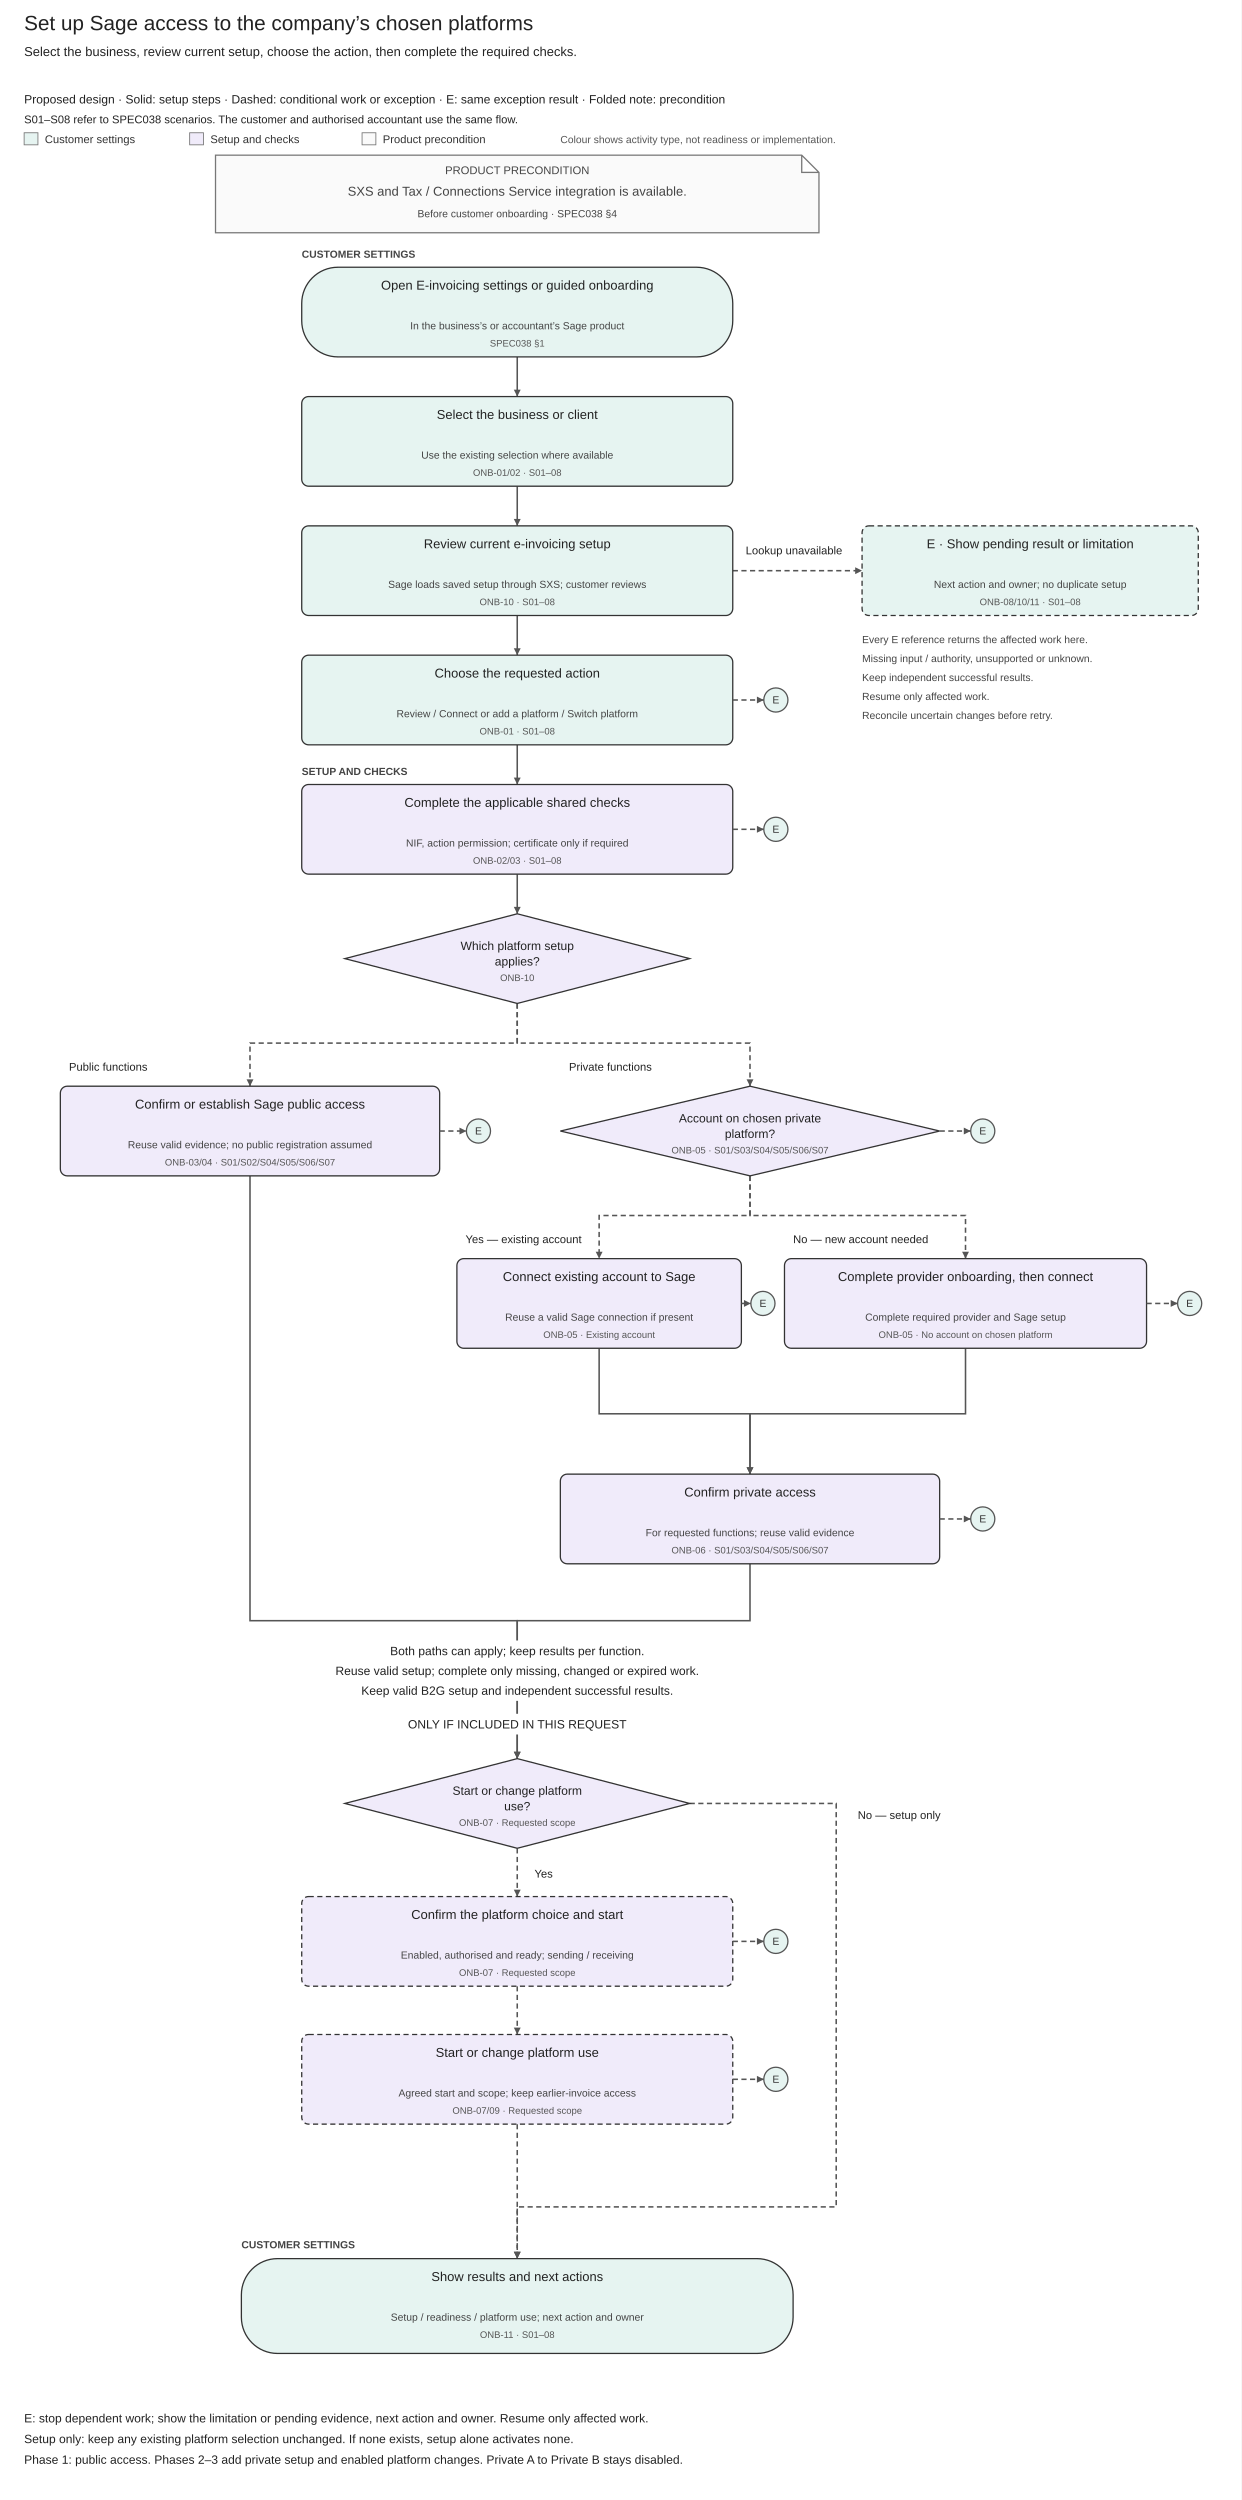
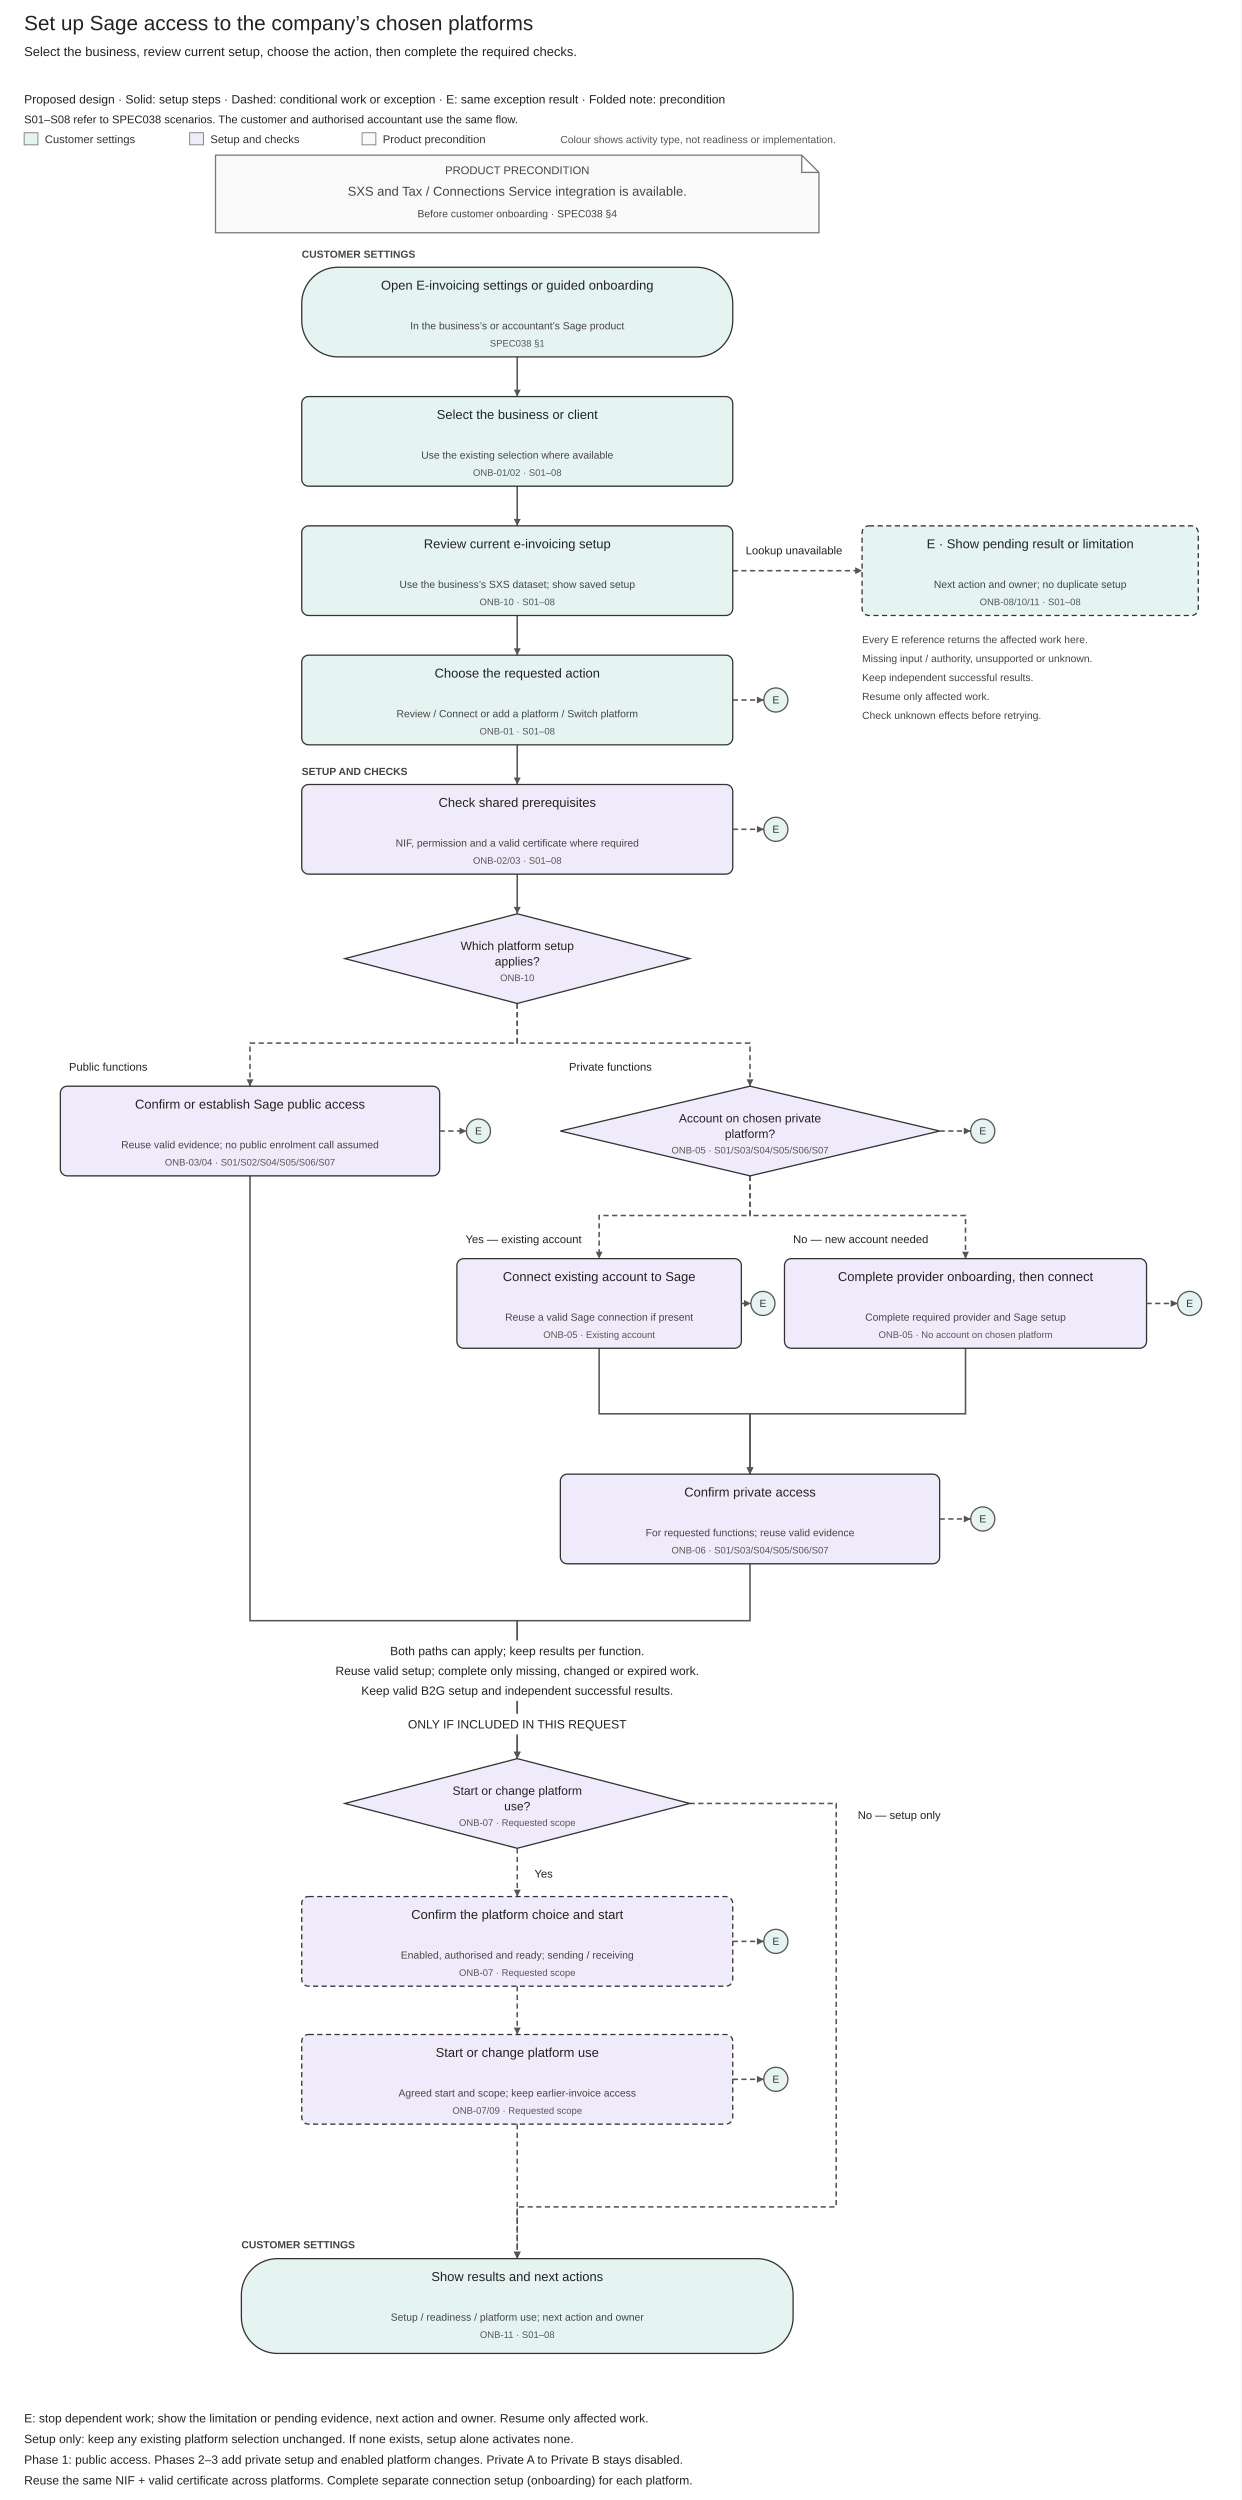
<svg xmlns="http://www.w3.org/2000/svg" width="1440" height="2900" viewBox="0 0 1440 2900" role="img" aria-label="Set up Sage access to the company’s chosen platforms">
  <rect width="1440" height="2900" fill="white" />
  <text x="28" y="35" font-family="Arial, sans-serif" font-size="24" text-anchor="start" fill="#222222">Set up Sage access to the company’s chosen platforms</text>
  <text x="28" y="65" font-family="Arial, sans-serif" font-size="15" text-anchor="start" fill="#222222">Select the business, review current setup, choose the action, then complete the required checks.</text>
  <text x="28" y="120" font-family="Arial, sans-serif" font-size="14" text-anchor="start" fill="#222222">Proposed design · Solid: setup steps · Dashed: conditional work or exception · E: same exception result · Folded note: precondition</text>
  <text x="28" y="143" font-family="Arial, sans-serif" font-size="13" text-anchor="start" fill="#222222">S01–S08 refer to SPEC038 scenarios. The customer and authorised accountant use the same flow.</text>
  <path d="M 600,414 L 600,460" fill="none" stroke="#555555" stroke-width="1.8" />
  <path d="M 600.0,460 L 604.0,452.0 L 596.0,452.0 Z" fill="#555555" />
  <path d="M 600,564 L 600,610" fill="none" stroke="#555555" stroke-width="1.8" />
  <path d="M 600.0,610 L 604.0,602.0 L 596.0,602.0 Z" fill="#555555" />
  <path d="M 600,714 L 600,760" fill="none" stroke="#555555" stroke-width="1.8" />
  <path d="M 600.0,760 L 604.0,752.0 L 596.0,752.0 Z" fill="#555555" />
  <path d="M 600,864 L 600,910" fill="none" stroke="#555555" stroke-width="1.8" />
  <path d="M 600.0,910 L 604.0,902.0 L 596.0,902.0 Z" fill="#555555" />
  <path d="M 850,662 L 1000,662" fill="none" stroke="#555555" stroke-width="1.8" stroke-dasharray="6 4" />
  <path d="M 1000,662 L 992.0,658.0 L 992.0,666.0 Z" fill="#555555" />
  <path d="M 600,1014 L 600,1060" fill="none" stroke="#555555" stroke-width="1.8" />
  <path d="M 600,1060 L 604.0,1052.0 L 596.0,1052.0 Z" fill="#555555" />
  <path d="M 600,1164 L 600,1210 L 290,1210 L 290,1260" fill="none" stroke="#555555" stroke-width="1.8" stroke-dasharray="6 4" />
  <path d="M 290,1260 L 294.0,1252.0 L 286.0,1252.0 Z" fill="#555555" />
  <path d="M 600,1164 L 600,1210 L 870,1210 L 870,1260" fill="none" stroke="#555555" stroke-width="1.8" stroke-dasharray="6 4" />
  <path d="M 870,1260 L 874.0,1252.0 L 866.0,1252.0 Z" fill="#555555" />
  <path d="M 870,1364 L 870,1410 L 695,1410 L 695,1460" fill="none" stroke="#555555" stroke-width="1.8" stroke-dasharray="6 4" />
  <path d="M 695,1460 L 699.0,1452.0 L 691.0,1452.0 Z" fill="#555555" />
  <path d="M 870,1364 L 870,1410 L 1120,1410 L 1120,1460" fill="none" stroke="#555555" stroke-width="1.8" stroke-dasharray="6 4" />
  <path d="M 1120,1460 L 1124.0,1452.0 L 1116.0,1452.0 Z" fill="#555555" />
  <path d="M 695,1564 L 695,1640 L 870,1640 L 870,1710" fill="none" stroke="#555555" stroke-width="1.8" />
  <path d="M 870,1710 L 874.0,1702.0 L 866.0,1702.0 Z" fill="#555555" />
  <path d="M 1120,1564 L 1120,1640 L 870,1640 L 870,1710" fill="none" stroke="#555555" stroke-width="1.8" />
  <path d="M 870,1710 L 874.0,1702.0 L 866.0,1702.0 Z" fill="#555555" />
  <path d="M 290,1364 L 290,1880 L 600,1880 L 600,2040" fill="none" stroke="#555555" stroke-width="1.8" />
  <path d="M 600,2040 L 604.0,2032.0 L 596.0,2032.0 Z" fill="#555555" />
  <path d="M 870,1814 L 870,1880 L 600,1880 L 600,2040" fill="none" stroke="#555555" stroke-width="1.8" />
  <path d="M 600,2040 L 604.0,2032.0 L 596.0,2032.0 Z" fill="#555555" />
  <path d="M 600,2144 L 600,2200" fill="none" stroke="#555555" stroke-width="1.8" stroke-dasharray="6 4" />
  <path d="M 600,2200 L 604.0,2192.0 L 596.0,2192.0 Z" fill="#555555" />
  <path d="M 800,2092 L 970,2092 L 970,2560 L 600,2560 L 600,2620" fill="none" stroke="#555555" stroke-width="1.8" stroke-dasharray="6 4" />
  <path d="M 600,2620 L 604.0,2612.0 L 596.0,2612.0 Z" fill="#555555" />
  <path d="M 600,2304 L 600,2360" fill="none" stroke="#555555" stroke-width="1.8" stroke-dasharray="6 4" />
  <path d="M 600.0,2360 L 604.0,2352.0 L 596.0,2352.0 Z" fill="#555555" />
  <path d="M 600,2464 L 600,2620" fill="none" stroke="#555555" stroke-width="1.8" stroke-dasharray="6 4" />
  <path d="M 600,2620 L 604.0,2612.0 L 596.0,2612.0 Z" fill="#555555" />
  <a href="../../specs/onboarding-and-connectivity/SPEC-SEI-038-customer-onboarding-and-connectivity-logical-feature-specification.md#1-purpose-and-authority" aria-label="SPEC038 §1 Open E-invoicing settings or guided onboarding" id="start">
    <rect x="350" y="310" width="500" height="104" rx="42" fill="#E6F4F1" stroke="#333333" stroke-width="1.5" />
    <text x="600.0" y="336" font-family="Arial, sans-serif" font-size="15" text-anchor="middle" fill="#222222">Open E-invoicing settings or guided onboarding</text>
    <text x="600.0" y="382" font-family="Arial, sans-serif" font-size="12" text-anchor="middle" fill="#444444">In the business’s or accountant’s Sage product</text>
    <text x="600.0" y="402" font-family="Arial, sans-serif" font-size="11" text-anchor="middle" fill="#555555">SPEC038 §1</text>
  </a>
  <a href="../../specs/onboarding-and-connectivity/SPEC-SEI-038-customer-onboarding-and-connectivity-logical-feature-specification.md#61-onb-01-capture-requested-functions" aria-label="ONB-01/02 Select the business or client" id="select">
    <rect x="350" y="460" width="500" height="104" rx="8" fill="#E6F4F1" stroke="#333333" stroke-width="1.5" />
    <text x="600.0" y="486" font-family="Arial, sans-serif" font-size="15" text-anchor="middle" fill="#222222">Select the business or client</text>
    <text x="600.0" y="532" font-family="Arial, sans-serif" font-size="12" text-anchor="middle" fill="#444444">Use the existing selection where available</text>
    <text x="600.0" y="552" font-family="Arial, sans-serif" font-size="11" text-anchor="middle" fill="#555555">ONB-01/02 · S01–08</text>
  </a>
  <a href="../../specs/onboarding-and-connectivity/SPEC-SEI-038-customer-onboarding-and-connectivity-logical-feature-specification.md#64-onb-10-assess-current-setup" aria-label="ONB-10 Review current e-invoicing setup" id="assess">
    <rect x="350" y="610" width="500" height="104" rx="8" fill="#E6F4F1" stroke="#333333" stroke-width="1.5" />
    <text x="600.0" y="636" font-family="Arial, sans-serif" font-size="15" text-anchor="middle" fill="#222222">Review current e-invoicing setup</text>
-     <text x="600.0" y="682" font-family="Arial, sans-serif" font-size="12" text-anchor="middle" fill="#444444">Sage loads saved setup through SXS; customer reviews</text>
+     <text x="600.0" y="682" font-family="Arial, sans-serif" font-size="12" text-anchor="middle" fill="#444444">Use the business’s SXS dataset; show saved setup</text>
    <text x="600.0" y="702" font-family="Arial, sans-serif" font-size="11" text-anchor="middle" fill="#555555">ONB-10 · S01–08</text>
  </a>
  <a href="../../specs/onboarding-and-connectivity/SPEC-SEI-038-customer-onboarding-and-connectivity-logical-feature-specification.md#610-onb-08-reconcile-and-recover" aria-label="ONB-08/10/11 E · Show pending result or limitation" id="pending">
    <rect x="1000" y="610" width="390" height="104" rx="8" fill="#E6F4F1" stroke="#333333" stroke-width="1.5" stroke-dasharray="6 4" />
    <text x="1195.0" y="636" font-family="Arial, sans-serif" font-size="15" text-anchor="middle" fill="#222222">E · Show pending result or limitation</text>
    <text x="1195.0" y="682" font-family="Arial, sans-serif" font-size="12" text-anchor="middle" fill="#444444">Next action and owner; no duplicate setup</text>
    <text x="1195.0" y="702" font-family="Arial, sans-serif" font-size="11" text-anchor="middle" fill="#555555">ONB-08/10/11 · S01–08</text>
  </a>
  <a href="../../specs/onboarding-and-connectivity/SPEC-SEI-038-customer-onboarding-and-connectivity-logical-feature-specification.md#61-onb-01-capture-requested-functions" aria-label="ONB-01 Choose the requested action" id="request">
    <rect x="350" y="760" width="500" height="104" rx="8" fill="#E6F4F1" stroke="#333333" stroke-width="1.5" />
    <text x="600.0" y="786" font-family="Arial, sans-serif" font-size="15" text-anchor="middle" fill="#222222">Choose the requested action</text>
    <text x="600.0" y="832" font-family="Arial, sans-serif" font-size="12" text-anchor="middle" fill="#444444">Review / Connect or add a platform / Switch platform</text>
    <text x="600.0" y="852" font-family="Arial, sans-serif" font-size="11" text-anchor="middle" fill="#555555">ONB-01 · S01–08</text>
  </a>
-   <a href="../../specs/onboarding-and-connectivity/SPEC-SEI-038-customer-onboarding-and-connectivity-logical-feature-specification.md#62-onb-02-check-business-identity-and-authority" aria-label="ONB-02/03 Complete the applicable shared checks" id="identity">
+   <a href="../../specs/onboarding-and-connectivity/SPEC-SEI-038-customer-onboarding-and-connectivity-logical-feature-specification.md#65-onb-03-assess-prerequisites" aria-label="ONB-02/03 Check shared prerequisites" id="identity">
    <rect x="350" y="910" width="500" height="104" rx="8" fill="#F0EBFA" stroke="#333333" stroke-width="1.5" />
-     <text x="600.0" y="936" font-family="Arial, sans-serif" font-size="15" text-anchor="middle" fill="#222222">Complete the applicable shared checks</text>
-     <text x="600.0" y="982" font-family="Arial, sans-serif" font-size="12" text-anchor="middle" fill="#444444">NIF, action permission; certificate only if required</text>
+     <text x="600.0" y="936" font-family="Arial, sans-serif" font-size="15" text-anchor="middle" fill="#222222">Check shared prerequisites</text>
+     <text x="600.0" y="982" font-family="Arial, sans-serif" font-size="12" text-anchor="middle" fill="#444444">NIF, permission and a valid certificate where required</text>
    <text x="600.0" y="1002" font-family="Arial, sans-serif" font-size="11" text-anchor="middle" fill="#555555">ONB-02/03 · S01–08</text>
  </a>
  <a href="../../specs/onboarding-and-connectivity/SPEC-SEI-038-customer-onboarding-and-connectivity-logical-feature-specification.md#64-onb-10-assess-current-setup" aria-label="ONB-10 Which platform setup applies?" id="choice">
    <path d="M 600.0,1060 L 800,1112.0 L 600.0,1164 L 400,1112.0 Z" fill="#F0EBFA" stroke="#333333" stroke-width="1.5" />
    <text x="600.0" y="1102" font-family="Arial, sans-serif" font-size="14" text-anchor="middle" fill="#222222">Which platform setup</text>
    <text x="600.0" y="1120" font-family="Arial, sans-serif" font-size="14" text-anchor="middle" fill="#222222">applies?</text>
    <text x="600.0" y="1138" font-family="Arial, sans-serif" font-size="11" text-anchor="middle" fill="#555555">ONB-10</text>
  </a>
-   <a href="../../specs/onboarding-and-connectivity/SPEC-SEI-038-customer-onboarding-and-connectivity-logical-feature-specification.md#65-onb-03-assess-prerequisites" aria-label="ONB-03/04 Confirm or establish Sage public access" id="public">
+   <a href="../../specs/onboarding-and-connectivity/SPEC-SEI-038-customer-onboarding-and-connectivity-logical-feature-specification.md#66-onb-04-publish-public-readiness" aria-label="ONB-03/04 Confirm or establish Sage public access" id="public">
    <rect x="70" y="1260" width="440" height="104" rx="8" fill="#F0EBFA" stroke="#333333" stroke-width="1.5" />
    <text x="290.0" y="1286" font-family="Arial, sans-serif" font-size="15" text-anchor="middle" fill="#222222">Confirm or establish Sage public access</text>
-     <text x="290.0" y="1332" font-family="Arial, sans-serif" font-size="12" text-anchor="middle" fill="#444444">Reuse valid evidence; no public registration assumed</text>
+     <text x="290.0" y="1332" font-family="Arial, sans-serif" font-size="12" text-anchor="middle" fill="#444444">Reuse valid evidence; no public enrolment call assumed</text>
    <text x="290.0" y="1352" font-family="Arial, sans-serif" font-size="11" text-anchor="middle" fill="#555555">ONB-03/04 · S01/S02/S04/S05/S06/S07</text>
  </a>
  <a href="../../specs/onboarding-and-connectivity/SPEC-SEI-038-customer-onboarding-and-connectivity-logical-feature-specification.md#67-onb-05-configure-private-choice" aria-label="ONB-05 Account on chosen private platform?" id="private">
    <path d="M 870.0,1260 L 1090,1312.0 L 870.0,1364 L 650,1312.0 Z" fill="#F0EBFA" stroke="#333333" stroke-width="1.5" />
    <text x="870.0" y="1302" font-family="Arial, sans-serif" font-size="14" text-anchor="middle" fill="#222222">Account on chosen private</text>
    <text x="870.0" y="1320" font-family="Arial, sans-serif" font-size="14" text-anchor="middle" fill="#222222">platform?</text>
    <text x="870.0" y="1338" font-family="Arial, sans-serif" font-size="11" text-anchor="middle" fill="#555555">ONB-05 · S01/S03/S04/S05/S06/S07</text>
  </a>
  <a href="../../specs/onboarding-and-connectivity/SPEC-SEI-038-customer-onboarding-and-connectivity-logical-feature-specification.md#67-onb-05-configure-private-choice" aria-label="ONB-05 Connect existing account to Sage" id="privateexisting">
    <rect x="530" y="1460" width="330" height="104" rx="8" fill="#F0EBFA" stroke="#333333" stroke-width="1.5" />
    <text x="695.0" y="1486" font-family="Arial, sans-serif" font-size="15" text-anchor="middle" fill="#222222">Connect existing account to Sage</text>
    <text x="695.0" y="1532" font-family="Arial, sans-serif" font-size="12" text-anchor="middle" fill="#444444">Reuse a valid Sage connection if present</text>
    <text x="695.0" y="1552" font-family="Arial, sans-serif" font-size="11" text-anchor="middle" fill="#555555">ONB-05 · Existing account</text>
  </a>
  <a href="../../specs/onboarding-and-connectivity/SPEC-SEI-038-customer-onboarding-and-connectivity-logical-feature-specification.md#67-onb-05-configure-private-choice" aria-label="ONB-05 Complete provider onboarding, then connect" id="privatenew">
    <rect x="910" y="1460" width="420" height="104" rx="8" fill="#F0EBFA" stroke="#333333" stroke-width="1.5" />
    <text x="1120.0" y="1486" font-family="Arial, sans-serif" font-size="15" text-anchor="middle" fill="#222222">Complete provider onboarding, then connect</text>
    <text x="1120.0" y="1532" font-family="Arial, sans-serif" font-size="12" text-anchor="middle" fill="#444444">Complete required provider and Sage setup</text>
    <text x="1120.0" y="1552" font-family="Arial, sans-serif" font-size="11" text-anchor="middle" fill="#555555">ONB-05 · No account on chosen platform</text>
  </a>
  <a href="../../specs/onboarding-and-connectivity/SPEC-SEI-038-customer-onboarding-and-connectivity-logical-feature-specification.md#68-onb-06-prove-private-readiness" aria-label="ONB-06 Confirm private access" id="privatecheck">
    <rect x="650" y="1710" width="440" height="104" rx="8" fill="#F0EBFA" stroke="#333333" stroke-width="1.5" />
    <text x="870.0" y="1736" font-family="Arial, sans-serif" font-size="15" text-anchor="middle" fill="#222222">Confirm private access</text>
    <text x="870.0" y="1782" font-family="Arial, sans-serif" font-size="12" text-anchor="middle" fill="#444444">For requested functions; reuse valid evidence</text>
    <text x="870.0" y="1802" font-family="Arial, sans-serif" font-size="11" text-anchor="middle" fill="#555555">ONB-06 · S01/S03/S04/S05/S06/S07</text>
  </a>
  <a href="../../specs/onboarding-and-connectivity/SPEC-SEI-038-customer-onboarding-and-connectivity-logical-feature-specification.md#69-onb-07-cut-over-new-traffic" aria-label="ONB-07 Start or change platform use?" id="usechoice">
    <path d="M 600.0,2040 L 800,2092.0 L 600.0,2144 L 400,2092.0 Z" fill="#F0EBFA" stroke="#333333" stroke-width="1.5" />
    <text x="600.0" y="2082" font-family="Arial, sans-serif" font-size="14" text-anchor="middle" fill="#222222">Start or change platform</text>
    <text x="600.0" y="2100" font-family="Arial, sans-serif" font-size="14" text-anchor="middle" fill="#222222">use?</text>
    <text x="600.0" y="2118" font-family="Arial, sans-serif" font-size="11" text-anchor="middle" fill="#555555">ONB-07 · Requested scope</text>
  </a>
  <a href="../../specs/onboarding-and-connectivity/SPEC-SEI-038-customer-onboarding-and-connectivity-logical-feature-specification.md#69-onb-07-cut-over-new-traffic" aria-label="ONB-07 Confirm the platform choice and start" id="routecheck">
    <rect x="350" y="2200" width="500" height="104" rx="8" fill="#F0EBFA" stroke="#333333" stroke-width="1.5" stroke-dasharray="6 4" />
    <text x="600.0" y="2226" font-family="Arial, sans-serif" font-size="15" text-anchor="middle" fill="#222222">Confirm the platform choice and start</text>
    <text x="600.0" y="2272" font-family="Arial, sans-serif" font-size="12" text-anchor="middle" fill="#444444">Enabled, authorised and ready; sending / receiving</text>
    <text x="600.0" y="2292" font-family="Arial, sans-serif" font-size="11" text-anchor="middle" fill="#555555">ONB-07 · Requested scope</text>
  </a>
  <a href="../../specs/onboarding-and-connectivity/SPEC-SEI-038-customer-onboarding-and-connectivity-logical-feature-specification.md#69-onb-07-cut-over-new-traffic" aria-label="ONB-07/09 Start or change platform use" id="activation">
    <rect x="350" y="2360" width="500" height="104" rx="8" fill="#F0EBFA" stroke="#333333" stroke-width="1.5" stroke-dasharray="6 4" />
    <text x="600.0" y="2386" font-family="Arial, sans-serif" font-size="15" text-anchor="middle" fill="#222222">Start or change platform use</text>
    <text x="600.0" y="2432" font-family="Arial, sans-serif" font-size="12" text-anchor="middle" fill="#444444">Agreed start and scope; keep earlier-invoice access</text>
    <text x="600.0" y="2452" font-family="Arial, sans-serif" font-size="11" text-anchor="middle" fill="#555555">ONB-07/09 · Requested scope</text>
  </a>
  <a href="../../specs/onboarding-and-connectivity/SPEC-SEI-038-customer-onboarding-and-connectivity-logical-feature-specification.md#612-onb-11-return-results-and-required-actions" aria-label="ONB-11 Show results and next actions" id="result">
    <rect x="280" y="2620" width="640" height="110" rx="42" fill="#E6F4F1" stroke="#333333" stroke-width="1.5" />
    <text x="600.0" y="2646" font-family="Arial, sans-serif" font-size="15" text-anchor="middle" fill="#222222">Show results and next actions</text>
    <text x="600.0" y="2692" font-family="Arial, sans-serif" font-size="12" text-anchor="middle" fill="#444444">Setup / readiness / platform use; next action and owner</text>
    <text x="600.0" y="2712" font-family="Arial, sans-serif" font-size="11" text-anchor="middle" fill="#555555">ONB-11 · S01–08</text>
  </a>
  <text x="865" y="643" font-family="Arial, sans-serif" font-size="13" text-anchor="start" fill="#222222">Lookup unavailable</text>
  <text x="80" y="1242" font-family="Arial, sans-serif" font-size="13" text-anchor="start" fill="#222222">Public functions</text>
  <text x="660" y="1242" font-family="Arial, sans-serif" font-size="13" text-anchor="start" fill="#222222">Private functions</text>
  <text x="540" y="1442" font-family="Arial, sans-serif" font-size="13" text-anchor="start" fill="#222222">Yes — existing account</text>
  <text x="920" y="1442" font-family="Arial, sans-serif" font-size="13" text-anchor="start" fill="#222222">No — new account needed</text>
  <text x="620" y="2178" font-family="Arial, sans-serif" font-size="13" text-anchor="start" fill="#222222">Yes</text>
  <text x="995" y="2110" font-family="Arial, sans-serif" font-size="13" text-anchor="start" fill="#222222">No — setup only</text>
  <rect x="250" y="1903.0" width="700" height="24" fill="white" />
  <text x="600" y="1920" font-family="Arial, sans-serif" font-size="14" text-anchor="middle" fill="#222222">Both paths can apply; keep results per function.</text>
  <rect x="250" y="1926.0" width="700" height="24" fill="white" />
  <text x="600" y="1943" font-family="Arial, sans-serif" font-size="14" text-anchor="middle" fill="#222222">Reuse valid setup; complete only missing, changed or expired work.</text>
  <rect x="250" y="1949.0" width="700" height="24" fill="white" />
  <text x="600" y="1966" font-family="Arial, sans-serif" font-size="14" text-anchor="middle" fill="#222222">Keep valid B2G setup and independent successful results.</text>
  <rect x="250" y="1988.0" width="700" height="24" fill="white" />
  <text x="600" y="2005" font-family="Arial, sans-serif" font-size="14" text-anchor="middle" fill="#222222">ONLY IF INCLUDED IN THIS REQUEST</text>
  <text x="28" y="2810" font-family="Arial, sans-serif" font-size="14" text-anchor="start" fill="#222222">E: stop dependent work; show the limitation or pending evidence, next action and owner. Resume only affected work.</text>
  <text x="28" y="2834" font-family="Arial, sans-serif" font-size="14" text-anchor="start" fill="#222222">Setup only: keep any existing platform selection unchanged. If none exists, setup alone activates none.</text>
  <text x="28" y="2858" font-family="Arial, sans-serif" font-size="14" text-anchor="start" fill="#222222">Phase 1: public access. Phases 2–3 add private setup and enabled platform changes. Private A to Private B stays disabled.</text>
  <rect x="28" y="154" width="16" height="14" fill="#E6F4F1" stroke="#777777" />
  <text x="52" y="166" font-family="Arial, sans-serif" font-size="13" fill="#333333">Customer settings</text>
  <rect x="220" y="154" width="16" height="14" fill="#F0EBFA" stroke="#777777" />
  <text x="244" y="166" font-family="Arial, sans-serif" font-size="13" fill="#333333">Setup and checks</text>
  <rect x="420" y="154" width="16" height="14" fill="#fafafa" stroke="#777777" />
  <text x="444" y="166" font-family="Arial, sans-serif" font-size="13" fill="#333333">Product precondition</text>
  <text x="650" y="166" font-family="Arial, sans-serif" font-size="12" fill="#555555">Colour shows activity type, not readiness or implementation.</text>
  <text x="350" y="299" font-family="Arial, sans-serif" font-size="12" font-weight="bold" fill="#444444">CUSTOMER SETTINGS</text>
  <text x="350" y="899" font-family="Arial, sans-serif" font-size="12" font-weight="bold" fill="#444444">SETUP AND CHECKS</text>
  <text x="280" y="2608" font-family="Arial, sans-serif" font-size="12" font-weight="bold" fill="#444444">CUSTOMER SETTINGS</text>
-   <a href="../../specs/onboarding-and-connectivity/SPEC-SEI-038-customer-onboarding-and-connectivity-logical-feature-specification.md#4-feature-wide-functional-requirements-and-rules" aria-label="Product precondition: integrations available before customer onboarding">
+   <a href="../../specs/onboarding-and-connectivity/SPEC-SEI-038-customer-onboarding-and-connectivity-logical-feature-specification.md#4-feature-wide-functional-requirements-and-rules" aria-label="Product precondition: integrations available before customer onboarding" id="product-precondition">
    <path d="M 250,180 H 930 L 950,200 V 270 H 250 Z M 930,180 V 200 H 950" fill="#fafafa" stroke="#777777" stroke-width="1.5" />
    <text x="600" y="202" font-family="Arial, sans-serif" font-size="13" text-anchor="middle" fill="#444444">PRODUCT PRECONDITION</text>
    <text x="600" y="227" font-family="Arial, sans-serif" font-size="15" text-anchor="middle" fill="#444444">SXS and Tax / Connections Service integration is available.</text>
    <text x="600" y="252" font-family="Arial, sans-serif" font-size="12" text-anchor="middle" fill="#444444">Before customer onboarding · SPEC038 §4</text>
  </a>
  <a id="exception-request" href="../../specs/onboarding-and-connectivity/SPEC-SEI-038-customer-onboarding-and-connectivity-logical-feature-specification.md#610-onb-08-reconcile-and-recover" data-exception-target="pending" aria-label="Unsupported choice; return exception result E">
    <circle cx="900" cy="812" r="14" fill="#E6F4F1" stroke="#555555" stroke-width="1.5" />
    <text x="900" y="816" font-family="Arial, sans-serif" font-size="12" text-anchor="middle" fill="#333333">E</text>
  </a>
  <path d="M 850,812 H 886" fill="none" stroke="#555555" stroke-width="1.8" stroke-dasharray="6 4" />
  <path d="M 886,812 L 878,808 L 878,816 Z" fill="#555555" />
  <a id="exception-identity" href="../../specs/onboarding-and-connectivity/SPEC-SEI-038-customer-onboarding-and-connectivity-logical-feature-specification.md#610-onb-08-reconcile-and-recover" data-exception-target="pending" aria-label="Failed or pending shared check; return exception result E">
    <circle cx="900" cy="962" r="14" fill="#E6F4F1" stroke="#555555" stroke-width="1.5" />
    <text x="900" y="966" font-family="Arial, sans-serif" font-size="12" text-anchor="middle" fill="#333333">E</text>
  </a>
  <path d="M 850,962 H 886" fill="none" stroke="#555555" stroke-width="1.8" stroke-dasharray="6 4" />
  <path d="M 886,962 L 878,958 L 878,966 Z" fill="#555555" />
  <a id="exception-public" href="../../specs/onboarding-and-connectivity/SPEC-SEI-038-customer-onboarding-and-connectivity-logical-feature-specification.md#610-onb-08-reconcile-and-recover" data-exception-target="pending" aria-label="Failed or unknown public access; return exception result E">
    <circle cx="555" cy="1312" r="14" fill="#E6F4F1" stroke="#555555" stroke-width="1.5" />
    <text x="555" y="1316" font-family="Arial, sans-serif" font-size="12" text-anchor="middle" fill="#333333">E</text>
  </a>
  <path d="M 510,1312 H 541" fill="none" stroke="#555555" stroke-width="1.8" stroke-dasharray="6 4" />
  <path d="M 541,1312 L 533,1308 L 533,1316 Z" fill="#555555" />
  <a id="exception-private" href="../../specs/onboarding-and-connectivity/SPEC-SEI-038-customer-onboarding-and-connectivity-logical-feature-specification.md#610-onb-08-reconcile-and-recover" data-exception-target="pending" aria-label="Account status on the chosen platform is unconfirmed; return exception result E">
    <circle cx="1140" cy="1312" r="14" fill="#E6F4F1" stroke="#555555" stroke-width="1.5" />
    <text x="1140" y="1316" font-family="Arial, sans-serif" font-size="12" text-anchor="middle" fill="#333333">E</text>
  </a>
  <path d="M 1090,1312 H 1126" fill="none" stroke="#555555" stroke-width="1.8" stroke-dasharray="6 4" />
  <path d="M 1126,1312 L 1118,1308 L 1118,1316 Z" fill="#555555" />
  <a id="exception-privateexisting" href="../../specs/onboarding-and-connectivity/SPEC-SEI-038-customer-onboarding-and-connectivity-logical-feature-specification.md#610-onb-08-reconcile-and-recover" data-exception-target="pending" aria-label="Existing-account Sage connection failed or uncertain; return exception result E">
    <circle cx="885" cy="1512" r="14" fill="#E6F4F1" stroke="#555555" stroke-width="1.5" />
    <text x="885" y="1516" font-family="Arial, sans-serif" font-size="12" text-anchor="middle" fill="#333333">E</text>
  </a>
  <path d="M 860,1512 H 871" fill="none" stroke="#555555" stroke-width="1.8" stroke-dasharray="6 4" />
  <path d="M 871,1512 L 863,1508 L 863,1516 Z" fill="#555555" />
  <a id="exception-privatenew" href="../../specs/onboarding-and-connectivity/SPEC-SEI-038-customer-onboarding-and-connectivity-logical-feature-specification.md#610-onb-08-reconcile-and-recover" data-exception-target="pending" aria-label="Provider onboarding unavailable, incomplete or connection uncertain; return exception result E">
    <circle cx="1380" cy="1512" r="14" fill="#E6F4F1" stroke="#555555" stroke-width="1.5" />
    <text x="1380" y="1516" font-family="Arial, sans-serif" font-size="12" text-anchor="middle" fill="#333333">E</text>
  </a>
  <path d="M 1330,1512 H 1366" fill="none" stroke="#555555" stroke-width="1.8" stroke-dasharray="6 4" />
  <path d="M 1366,1512 L 1358,1508 L 1358,1516 Z" fill="#555555" />
  <a id="exception-privatecheck" href="../../specs/onboarding-and-connectivity/SPEC-SEI-038-customer-onboarding-and-connectivity-logical-feature-specification.md#610-onb-08-reconcile-and-recover" data-exception-target="pending" aria-label="Failed or unknown private access; return exception result E">
    <circle cx="1140" cy="1762" r="14" fill="#E6F4F1" stroke="#555555" stroke-width="1.5" />
    <text x="1140" y="1766" font-family="Arial, sans-serif" font-size="12" text-anchor="middle" fill="#333333">E</text>
  </a>
  <path d="M 1090,1762 H 1126" fill="none" stroke="#555555" stroke-width="1.8" stroke-dasharray="6 4" />
  <path d="M 1126,1762 L 1118,1758 L 1118,1766 Z" fill="#555555" />
  <a id="exception-routecheck" href="../../specs/onboarding-and-connectivity/SPEC-SEI-038-customer-onboarding-and-connectivity-logical-feature-specification.md#610-onb-08-reconcile-and-recover" data-exception-target="pending" aria-label="Platform choice, authority, readiness or start not confirmed; return exception result E">
    <circle cx="900" cy="2252" r="14" fill="#E6F4F1" stroke="#555555" stroke-width="1.5" />
    <text x="900" y="2256" font-family="Arial, sans-serif" font-size="12" text-anchor="middle" fill="#333333">E</text>
  </a>
  <path d="M 850,2252 H 886" fill="none" stroke="#555555" stroke-width="1.8" stroke-dasharray="6 4" />
  <path d="M 886,2252 L 878,2248 L 878,2256 Z" fill="#555555" />
  <a id="exception-activation" href="../../specs/onboarding-and-connectivity/SPEC-SEI-038-customer-onboarding-and-connectivity-logical-feature-specification.md#610-onb-08-reconcile-and-recover" data-exception-target="pending" aria-label="Platform use result unknown; return exception result E">
    <circle cx="900" cy="2412" r="14" fill="#E6F4F1" stroke="#555555" stroke-width="1.5" />
    <text x="900" y="2416" font-family="Arial, sans-serif" font-size="12" text-anchor="middle" fill="#333333">E</text>
  </a>
  <path d="M 850,2412 H 886" fill="none" stroke="#555555" stroke-width="1.8" stroke-dasharray="6 4" />
  <path d="M 886,2412 L 878,2408 L 878,2416 Z" fill="#555555" />
  <text x="1000" y="746" font-family="Arial, sans-serif" font-size="12" fill="#444444">Every E reference returns the affected work here.</text>
  <text x="1000" y="768" font-family="Arial, sans-serif" font-size="12" fill="#444444">Missing input / authority, unsupported or unknown.</text>
  <text x="1000" y="790" font-family="Arial, sans-serif" font-size="12" fill="#444444">Keep independent successful results.</text>
  <text x="1000" y="812" font-family="Arial, sans-serif" font-size="12" fill="#444444">Resume only affected work.</text>
-   <text x="1000" y="834" font-family="Arial, sans-serif" font-size="12" fill="#444444">Reconcile uncertain changes before retry.</text>
+   <text x="1000" y="834" font-family="Arial, sans-serif" font-size="12" fill="#444444">Check unknown effects before retrying.</text>
+   <text font-family="Arial, sans-serif" font-size="14" text-anchor="start" fill="#222222" x="28" y="2882">Reuse the same NIF + valid certificate across platforms. Complete separate connection setup (onboarding) for each platform.</text>
</svg>
